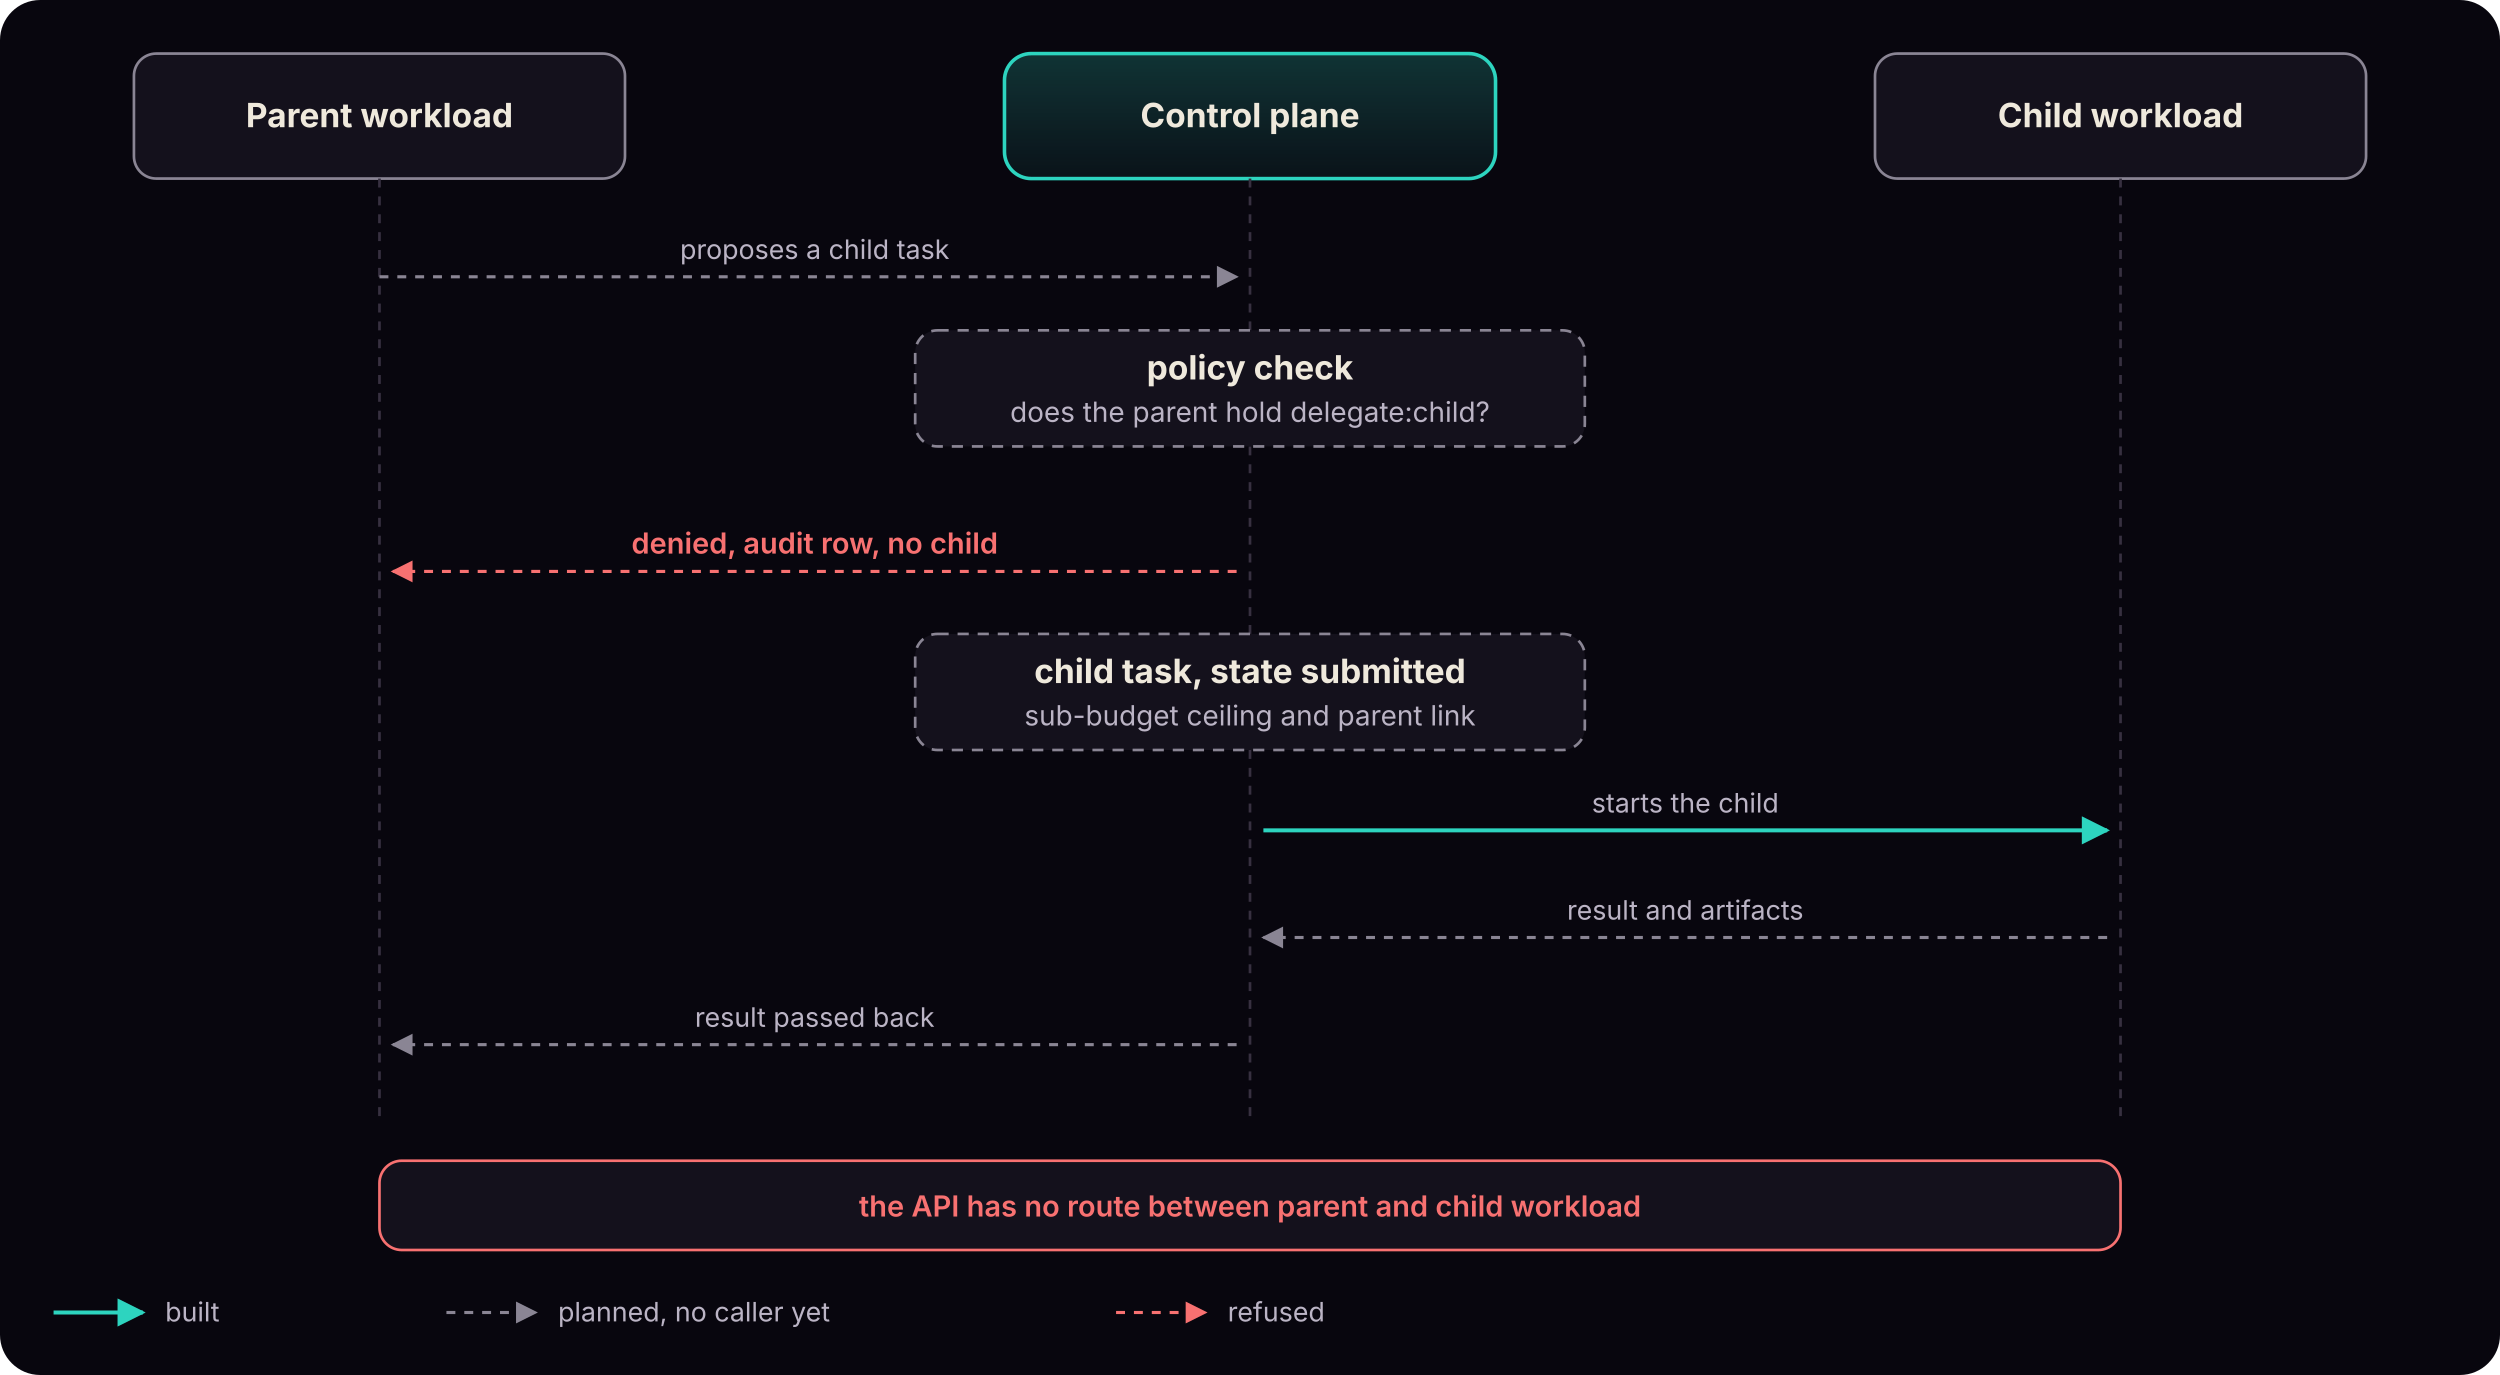
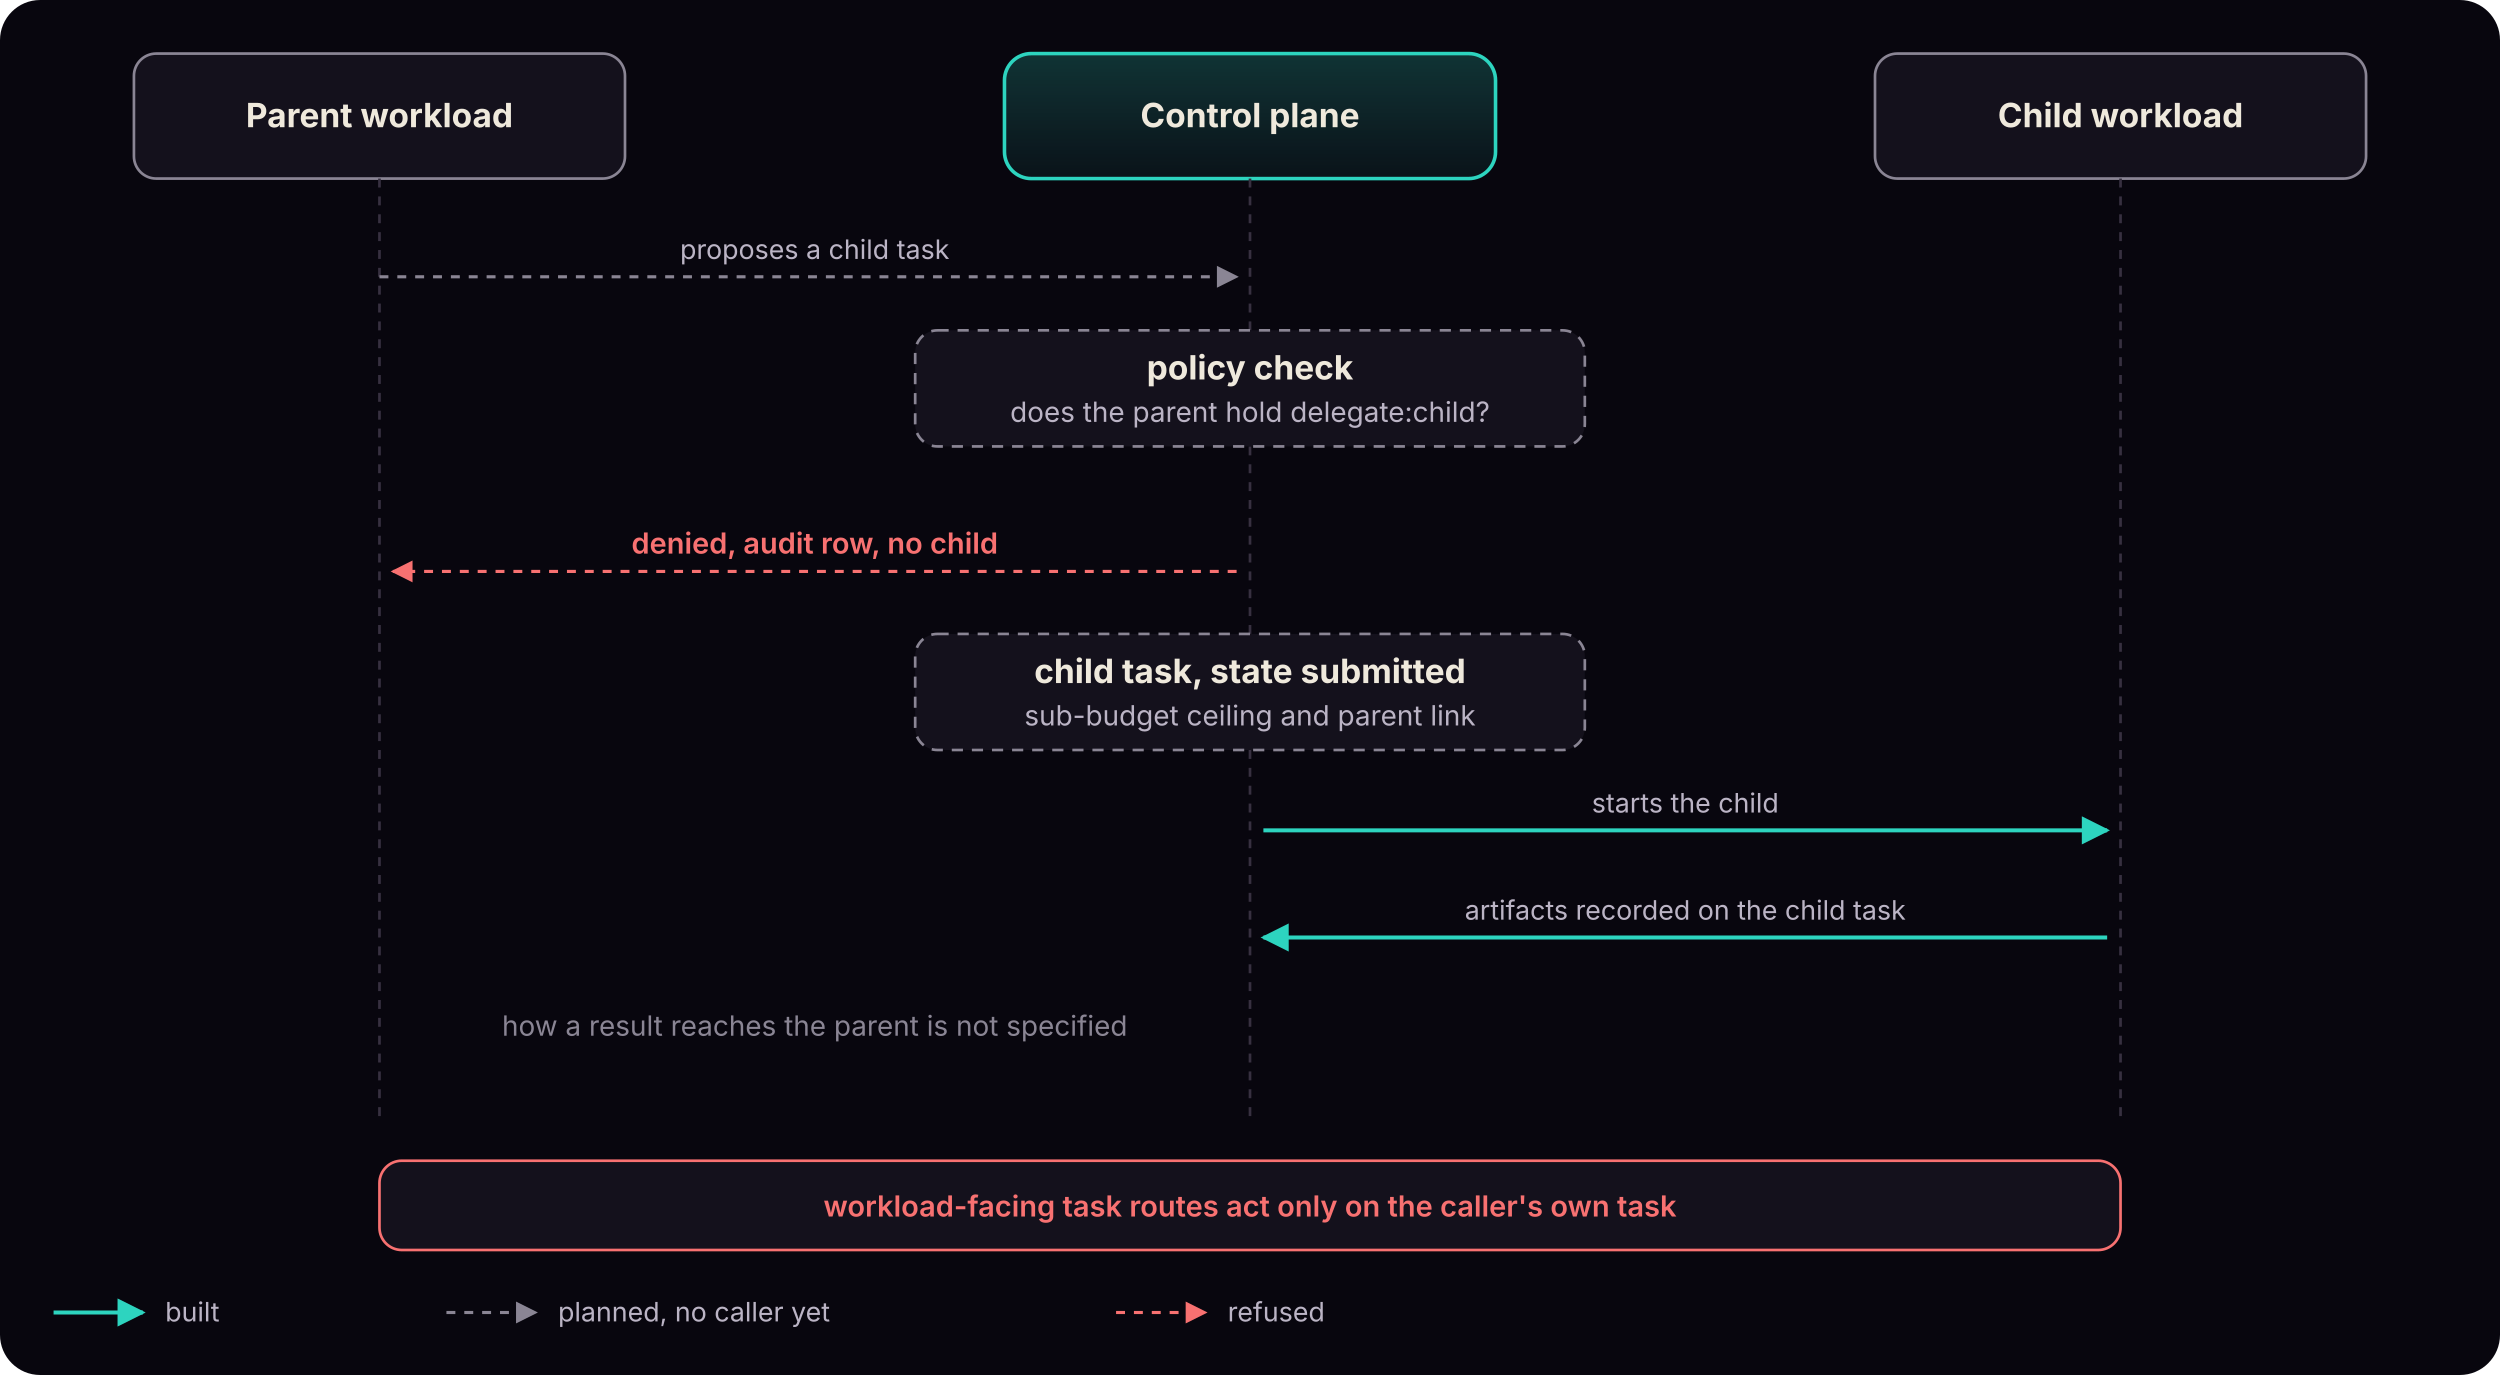
<svg xmlns="http://www.w3.org/2000/svg" viewBox="0 0 1120 616" role="img" aria-labelledby="t d" data-diagram="sequence" font-family="system-ui, -apple-system, BlinkMacSystemFont, 'Segoe UI', sans-serif">
  <defs>
    <marker id="a" viewBox="0 0 10 10" refX="9" refY="5" markerWidth="7" markerHeight="7" orient="auto-start-reverse">
      <path d="M0 0 10 5 0 10z" fill="#2dd4bf" />
    </marker>
    <marker id="m" viewBox="0 0 10 10" refX="9" refY="5" markerWidth="7" markerHeight="7" orient="auto-start-reverse">
      <path d="M0 0 10 5 0 10z" fill="#8a8594" />
    </marker>
    <marker id="x" viewBox="0 0 10 10" refX="9" refY="5" markerWidth="7" markerHeight="7" orient="auto-start-reverse">
      <path d="M0 0 10 5 0 10z" fill="#f87171" />
    </marker>
    <linearGradient id="glow" x1="0" y1="0" x2="0" y2="1">
      <stop offset="0" stop-color="#2dd4bf" stop-opacity=".22" />
      <stop offset="1" stop-color="#2dd4bf" stop-opacity=".06" />
    </linearGradient>
    <style>
      .lane{fill:#111422;stroke:#373040}
      .lanet{fill:#8a8594;font-size:13px;font-weight:600;letter-spacing:.14em}
      .box{fill:#14111c;stroke:#8a8594;stroke-width:1.2}
      .key{fill:url(#glow);stroke:#2dd4bf;stroke-width:1.6}
      .ext{fill:#14111c;stroke:#7fd6b4;stroke-width:1.2}
      .plan{fill:#14111c;stroke:#8a8594;stroke-width:1.2;stroke-dasharray:5 4}
      .wait{fill:#14111c;stroke:#f0b86a;stroke-width:1.2}
      .bad{fill:#14111c;stroke:#f87171;stroke-width:1.2}
      .frame{fill:none;stroke:#bbb4c5;stroke-dasharray:5 5;stroke-width:1.2}
      .h{fill:#efe9dc;font-size:15px;font-weight:650}
      .s{fill:#bbb4c5;font-size:12.5px}
      .cap{fill:#8a8594;font-size:12.5px}
      .pn{fill:#8a8594;font-size:12px;font-weight:600;letter-spacing:.06em}
      .n{fill:#2dd4bf;font-size:12px;font-weight:700;letter-spacing:.08em}
      .idt{fill:#bbb4c5;font-size:12px;font-weight:600;letter-spacing:.06em}
      .lbl{fill:#bbb4c5;font-size:12px}
      .no{fill:#f87171;font-size:13px;font-weight:600}
      .f{stroke:#2dd4bf;stroke-width:1.8;fill:none}
      .r{stroke:#8a8594;stroke-width:1.4;fill:none;stroke-dasharray:4 4}
      .deny{stroke:#f87171;stroke-width:1.4;fill:none;stroke-dasharray:4 4}
      .life{stroke:#373040;stroke-width:1.2;fill:none;stroke-dasharray:4 4}
    </style>
  </defs>
  <rect width="1120" height="616" rx="18" fill="#08060e" />
  <rect class="box" x="60" y="24" width="220" height="56" rx="10" />
  <text class="h" x="170" y="57" text-anchor="middle">Parent workload</text>
  <rect class="key" x="450" y="24" width="220" height="56" rx="12" />
  <text class="h" x="560" y="57" text-anchor="middle">Control plane</text>
  <rect class="box" x="840" y="24" width="220" height="56" rx="10" />
  <text class="h" x="950" y="57" text-anchor="middle">Child workload</text>
  <path class="life" d="M170 80V500" />
  <path class="life" d="M560 80V500" />
  <path class="life" d="M950 80V500" />
  <path class="r" d="M170 124H554" marker-end="url(#m)" />
  <text class="lbl" x="365" y="116" text-anchor="middle">proposes a child task</text>
  <rect class="plan" x="410" y="148" width="300" height="52" rx="10" />
  <text class="h" x="560" y="170" text-anchor="middle">policy check</text>
  <text class="s" x="560" y="189" text-anchor="middle">does the parent hold delegate:child?</text>
  <path class="deny" d="M554 256H176" marker-end="url(#x)" />
  <text class="no" x="365" y="248" text-anchor="middle">denied, audit row, no child</text>
  <rect class="plan" x="410" y="284" width="300" height="52" rx="10" />
  <text class="h" x="560" y="306" text-anchor="middle">child task, state submitted</text>
  <text class="s" x="560" y="325" text-anchor="middle">sub-budget ceiling and parent link</text>
  <path class="f" d="M566 372H944" marker-end="url(#a)" />
  <text class="lbl" x="755" y="364" text-anchor="middle">starts the child</text>
-   <path class="r" d="M944 420H566" marker-end="url(#m)" />
-   <text class="lbl" x="755" y="412" text-anchor="middle">result and artifacts</text>
-   <path class="r" d="M554 468H176" marker-end="url(#m)" />
-   <text class="lbl" x="365" y="460" text-anchor="middle">result passed back</text>
+   <path class="f" d="M944 420H566" marker-end="url(#a)" />
+   <text class="lbl" x="755" y="412" text-anchor="middle">artifacts recorded on the child task</text>
+   <text class="cap" x="365" y="464" text-anchor="middle">how a result reaches the parent is not specified</text>
  <rect class="bad" x="170" y="520" width="780" height="40" rx="10" />
-   <text class="no" x="560" y="545" text-anchor="middle">the API has no route between parent and child workload</text>
+   <text class="no" x="560" y="545" text-anchor="middle">workload-facing task routes act only on the caller's own task</text>
  <path class="f" d="M24 588H64" marker-end="url(#a)" />
  <text class="lbl" x="74" y="592" text-anchor="start">built</text>
  <path class="r" d="M200 588H240" marker-end="url(#m)" />
  <text class="lbl" x="250" y="592" text-anchor="start">planned, no caller yet</text>
  <path class="deny" d="M500 588H540" marker-end="url(#x)" />
  <text class="lbl" x="550" y="592" text-anchor="start">refused</text>
</svg>
